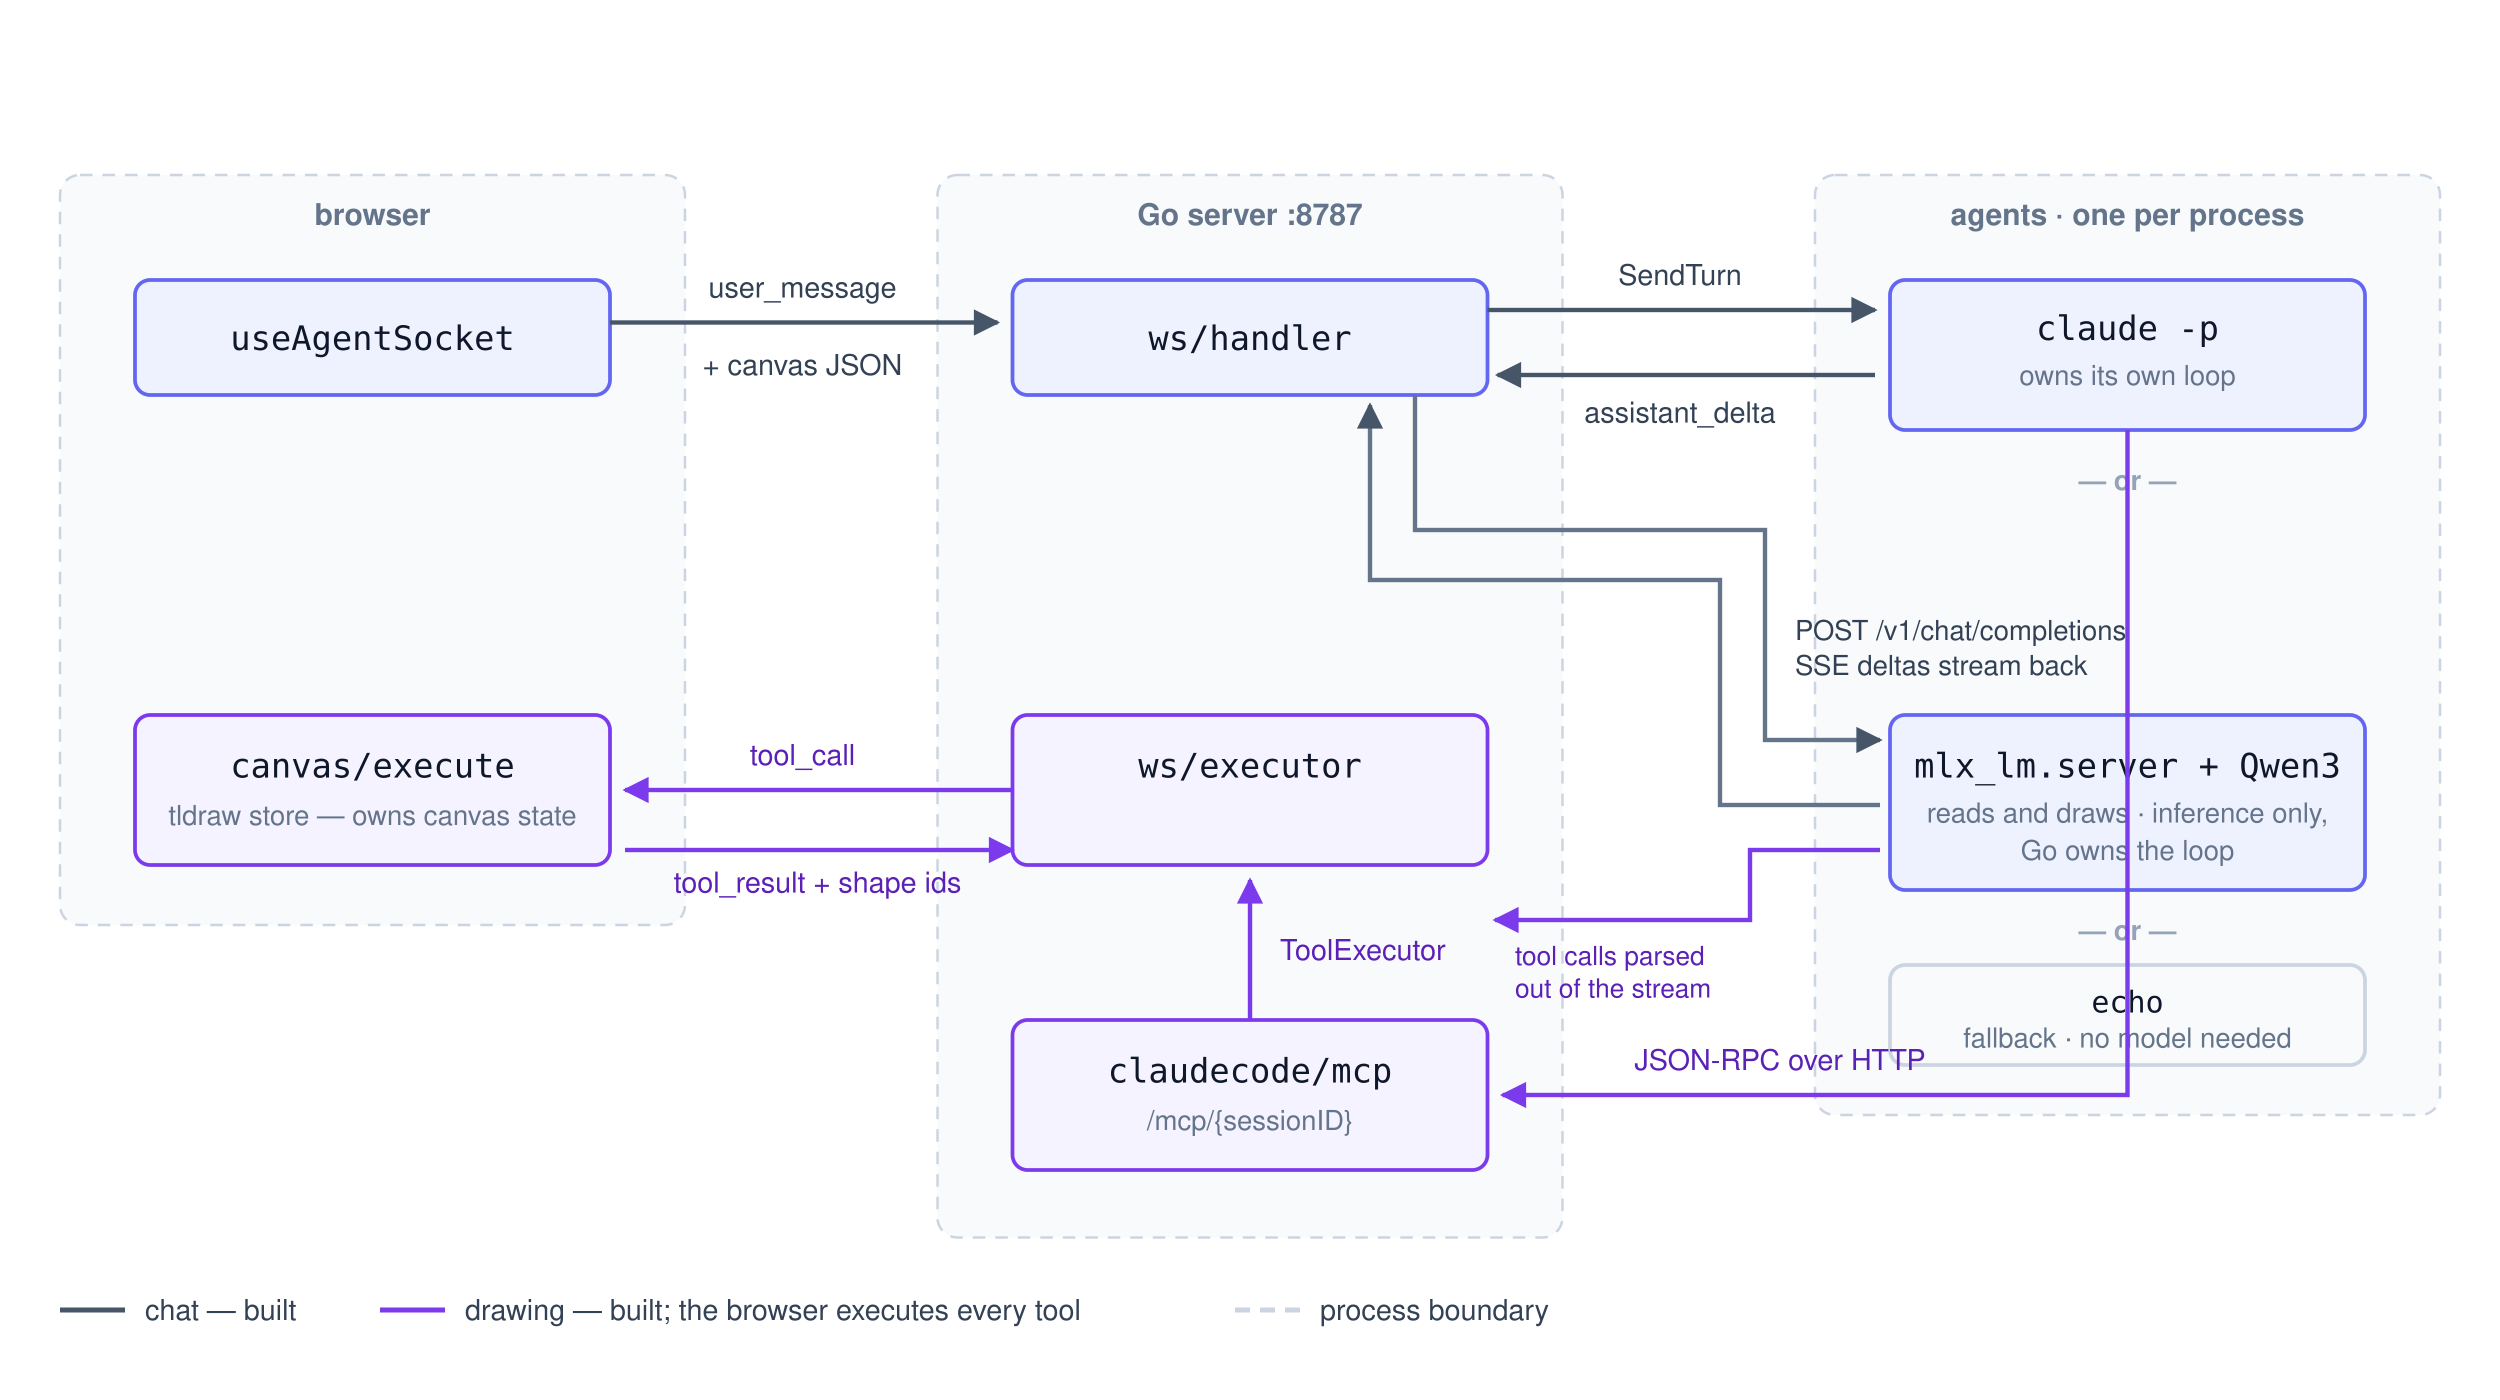
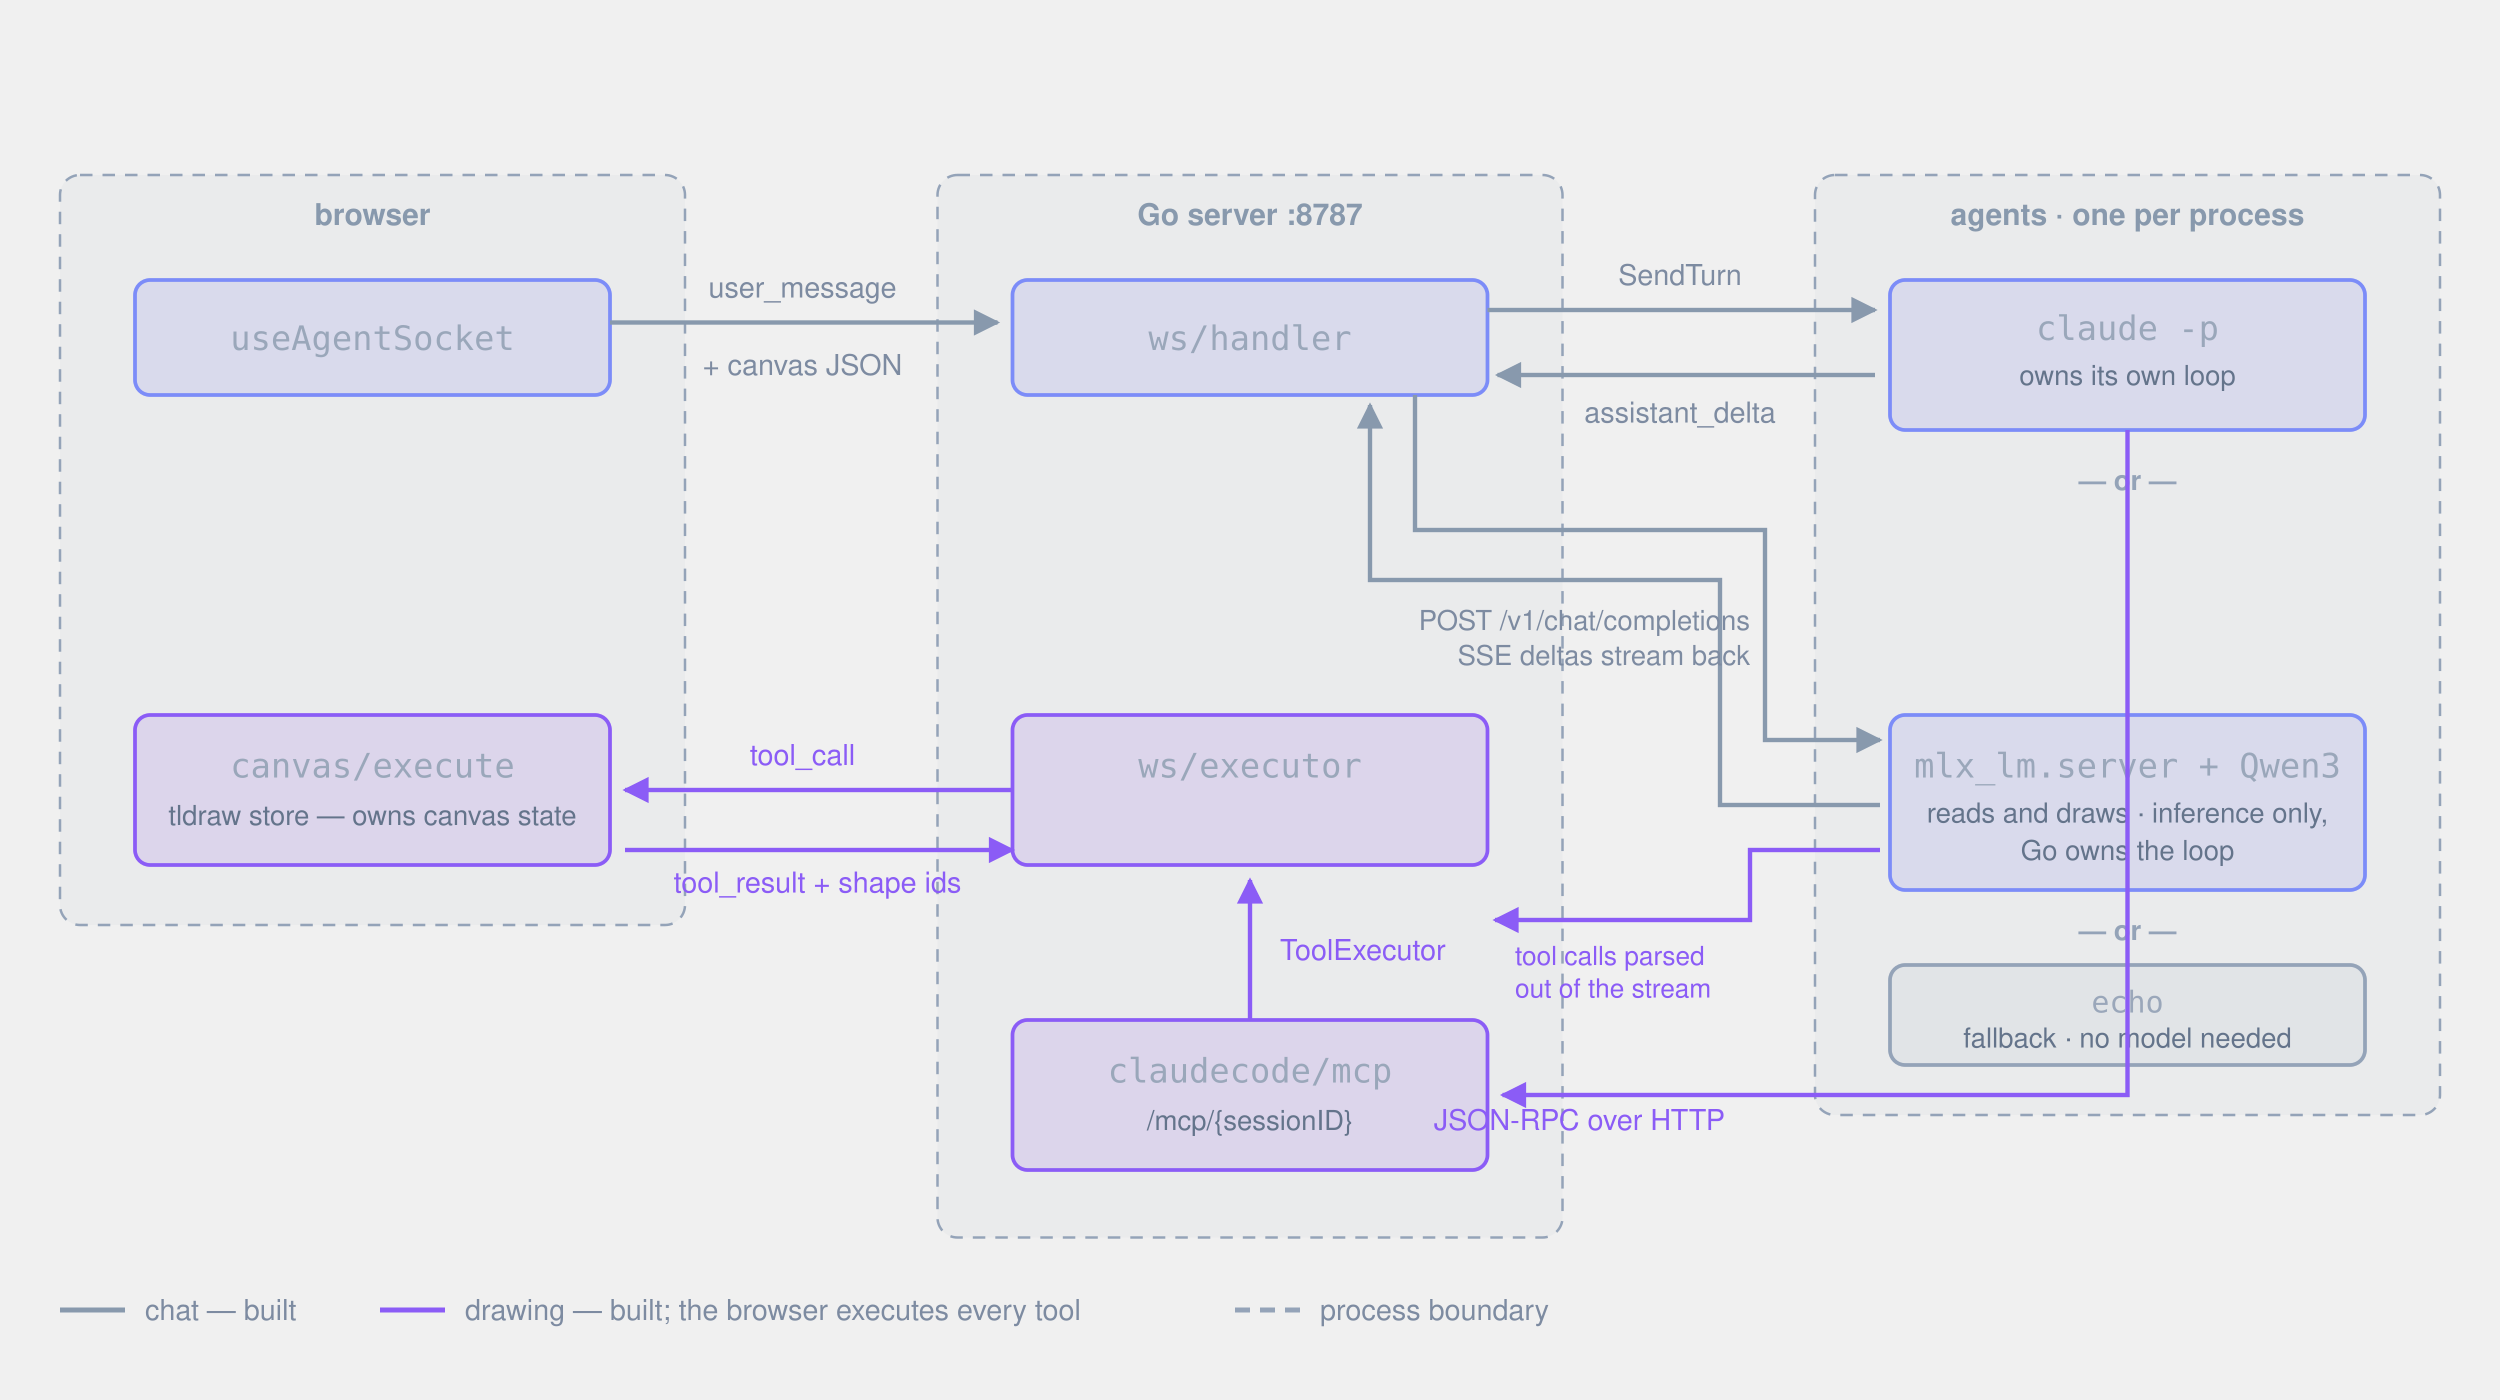
<svg xmlns="http://www.w3.org/2000/svg" width="1000" height="560" viewBox="0 0 1000 560" font-family="-apple-system, BlinkMacSystemFont, 'Segoe UI', Helvetica, Arial, sans-serif">
-   <rect x="0" y="0" width="1000" height="560" fill="#ffffff" />
  <defs>
    <marker id="a-grey" viewBox="0 0 10 10" refX="9" refY="5" markerWidth="6" markerHeight="6" orient="auto-start-reverse">
-       <path d="M0,0 L10,5 L0,10 z" fill="#475569" />
+       <path d="M0,0 L10,5 L0,10 z" fill="#8899ad" />
    </marker>
    <marker id="a-violet" viewBox="0 0 10 10" refX="9" refY="5" markerWidth="6" markerHeight="6" orient="auto-start-reverse">
-       <path d="M0,0 L10,5 L0,10 z" fill="#7c3aed" />
+       <path d="M0,0 L10,5 L0,10 z" fill="#8b5cf6" />
    </marker>
    <marker id="a-dash" viewBox="0 0 10 10" refX="9" refY="5" markerWidth="6" markerHeight="6" orient="auto-start-reverse">
      <path d="M0,0 L10,5 L0,10 z" fill="#94a3b8" />
    </marker>
  </defs>
-   <g stroke="#cbd5e1" stroke-dasharray="5 4" fill="#f8fafc">
+   <g stroke="#94a3b8" stroke-dasharray="5 4" fill="#94a3b810">
    <rect x="24" y="70" width="250" height="300" rx="8" />
    <rect x="375" y="70" width="250" height="425" rx="8" />
    <rect x="726" y="70" width="250" height="376" rx="8" />
  </g>
-   <g font-size="12" font-weight="600" fill="#64748b" text-anchor="middle">
+   <g font-size="12" font-weight="600" fill="#8899ad" text-anchor="middle">
    <text x="149" y="90">browser</text>
    <text x="500" y="90">Go server :8787</text>
    <text x="851" y="90">agents · one per process</text>
  </g>
  <g stroke-width="1.5">
-     <rect x="54" y="112" width="190" height="46" rx="6" fill="#eef2ff" stroke="#6366f1" />
-     <rect x="54" y="286" width="190" height="60" rx="6" fill="#f5f3ff" stroke="#7c3aed" />
-     <rect x="405" y="112" width="190" height="46" rx="6" fill="#eef2ff" stroke="#6366f1" />
-     <rect x="405" y="286" width="190" height="60" rx="6" fill="#f5f3ff" stroke="#7c3aed" />
-     <rect x="405" y="408" width="190" height="60" rx="6" fill="#f5f3ff" stroke="#7c3aed" />
-     <rect x="756" y="112" width="190" height="60" rx="6" fill="#eef2ff" stroke="#6366f1" />
-     <rect x="756" y="286" width="190" height="70" rx="6" fill="#eef2ff" stroke="#6366f1" />
-     <rect x="756" y="386" width="190" height="40" rx="6" fill="#f8fafc" stroke="#cbd5e1" />
+     <rect x="54" y="112" width="190" height="46" rx="6" fill="#6366f120" stroke="#7c8cf8" />
+     <rect x="54" y="286" width="190" height="60" rx="6" fill="#7c3aed20" stroke="#8b5cf6" />
+     <rect x="405" y="112" width="190" height="46" rx="6" fill="#6366f120" stroke="#7c8cf8" />
+     <rect x="405" y="286" width="190" height="60" rx="6" fill="#7c3aed20" stroke="#8b5cf6" />
+     <rect x="405" y="408" width="190" height="60" rx="6" fill="#7c3aed20" stroke="#8b5cf6" />
+     <rect x="756" y="112" width="190" height="60" rx="6" fill="#6366f120" stroke="#7c8cf8" />
+     <rect x="756" y="286" width="190" height="70" rx="6" fill="#6366f120" stroke="#7c8cf8" />
+     <rect x="756" y="386" width="190" height="40" rx="6" fill="#94a3b818" stroke="#94a3b8" />
  </g>
  <g font-size="11" font-weight="600" fill="#94a3b8" text-anchor="middle">
    <text x="851" y="196">— or —</text>
    <text x="851" y="376">— or —</text>
  </g>
-   <g font-size="13.5" fill="#0f172a" text-anchor="middle" font-family="ui-monospace, SFMono-Regular, Menlo, monospace">
+   <g font-size="13.5" fill="#9aa7ba" text-anchor="middle" font-family="ui-monospace, SFMono-Regular, Menlo, monospace">
    <text x="149" y="140">useAgentSocket</text>
    <text x="149" y="311">canvas/execute</text>
    <text x="500" y="140">ws/handler</text>
    <text x="500" y="311">ws/executor</text>
    <text x="500" y="433">claudecode/mcp</text>
    <text x="851" y="136">claude -p</text>
    <text x="851" y="311">mlx_lm.server + Qwen3</text>
    <text x="851" y="405" font-size="12">echo</text>
  </g>
  <g font-size="11" fill="#64748b" text-anchor="middle">
    <text x="149" y="330">tldraw store — owns canvas state</text>
    <text x="500" y="452">/mcp/{sessionID}</text>
    <text x="851" y="154">owns its own loop</text>
    <text x="851" y="329">reads and draws · inference only,</text>
    <text x="851" y="344">Go owns the loop</text>
    <text x="851" y="419">fallback · no model needed</text>
  </g>
-   <g stroke="#475569" stroke-width="1.75" fill="none" marker-end="url(#a-grey)">
+   <g stroke="#8899ad" stroke-width="1.75" fill="none" marker-end="url(#a-grey)">
    <path d="M244,129 L399,129" />
    <path d="M595,124 L750,124" />
    <path d="M750,150 L599,150" />
  </g>
-   <g font-size="11.5" fill="#334155" text-anchor="middle">
+   <g font-size="11.5" fill="#7d8ba1" text-anchor="middle">
    <text x="321" y="119">user_message</text>
    <text x="321" y="150">+ canvas JSON</text>
    <text x="672" y="114">SendTurn</text>
    <text x="672" y="169">assistant_delta</text>
  </g>
-   <g stroke="#7c3aed" stroke-width="1.75" fill="none" marker-end="url(#a-violet)">
+   <g stroke="#8b5cf6" stroke-width="1.75" fill="none" marker-end="url(#a-violet)">
    <path d="M851,172 L851,438 L601,438" />
    <path d="M500,408 L500,352" />
    <path d="M405,316 L250,316" />
  </g>
-   <g font-size="11.5" fill="#5b21b6">
-     <text x="712" y="428" text-anchor="middle">JSON-RPC over HTTP</text>
+   <g font-size="11.5" fill="#8b5cf6">
+     <text x="690" y="452" text-anchor="end">JSON-RPC over HTTP</text>
    <text x="512" y="384">ToolExecutor</text>
    <text x="321" y="306" text-anchor="middle">tool_call</text>
  </g>
-   <g stroke="#7c3aed" stroke-width="1.75" fill="none" marker-end="url(#a-violet)">
+   <g stroke="#8b5cf6" stroke-width="1.75" fill="none" marker-end="url(#a-violet)">
    <path d="M250,340 L405,340" />
  </g>
-   <g font-size="11.5" fill="#5b21b6" text-anchor="middle">
+   <g font-size="11.5" fill="#8b5cf6" text-anchor="middle">
    <text x="327" y="357">tool_result + shape ids</text>
  </g>
-   <g stroke="#64748b" stroke-width="1.75" fill="none" marker-end="url(#a-grey)">
+   <g stroke="#8899ad" stroke-width="1.75" fill="none" marker-end="url(#a-grey)">
    <path d="M566,158 L566,212 L706,212 L706,296 L752,296" />
    <path d="M752,322 L688,322 L688,232 L548,232 L548,162" />
  </g>
-   <g font-size="11" fill="#334155">
-     <text x="718" y="256">POST /v1/chat/completions</text>
-     <text x="718" y="270">SSE deltas stream back</text>
+   <g font-size="11" fill="#7d8ba1">
+     <text x="700" y="252" text-anchor="end">POST /v1/chat/completions</text>
+     <text x="700" y="266" text-anchor="end">SSE deltas stream back</text>
  </g>
-   <g stroke="#7c3aed" stroke-width="1.75" fill="none" marker-end="url(#a-violet)">
+   <g stroke="#8b5cf6" stroke-width="1.75" fill="none" marker-end="url(#a-violet)">
    <path d="M752,340 L700,340 L700,368 L598,368" />
  </g>
-   <g font-size="10.5" fill="#5b21b6">
+   <g font-size="10.5" fill="#8b5cf6">
    <text x="606" y="386">tool calls parsed</text>
    <text x="606" y="399">out of the stream</text>
  </g>
  <g transform="translate(24,524)" font-size="11.5">
-     <line x1="0" y1="0" x2="26" y2="0" stroke="#475569" stroke-width="2" />
-     <text x="34" y="4" fill="#334155">chat — built</text>
-     <line x1="128" y1="0" x2="154" y2="0" stroke="#7c3aed" stroke-width="2" />
-     <text x="162" y="4" fill="#334155">drawing — built; the browser executes every tool</text>
-     <line x1="470" y1="0" x2="496" y2="0" stroke="#cbd5e1" stroke-width="2" stroke-dasharray="6 4" />
-     <text x="504" y="4" fill="#334155">process boundary</text>
+     <line x1="0" y1="0" x2="26" y2="0" stroke="#8899ad" stroke-width="2" />
+     <text x="34" y="4" fill="#7d8ba1">chat — built</text>
+     <line x1="128" y1="0" x2="154" y2="0" stroke="#8b5cf6" stroke-width="2" />
+     <text x="162" y="4" fill="#7d8ba1">drawing — built; the browser executes every tool</text>
+     <line x1="470" y1="0" x2="496" y2="0" stroke="#94a3b8" stroke-width="2" stroke-dasharray="6 4" />
+     <text x="504" y="4" fill="#7d8ba1">process boundary</text>
  </g>
</svg>
